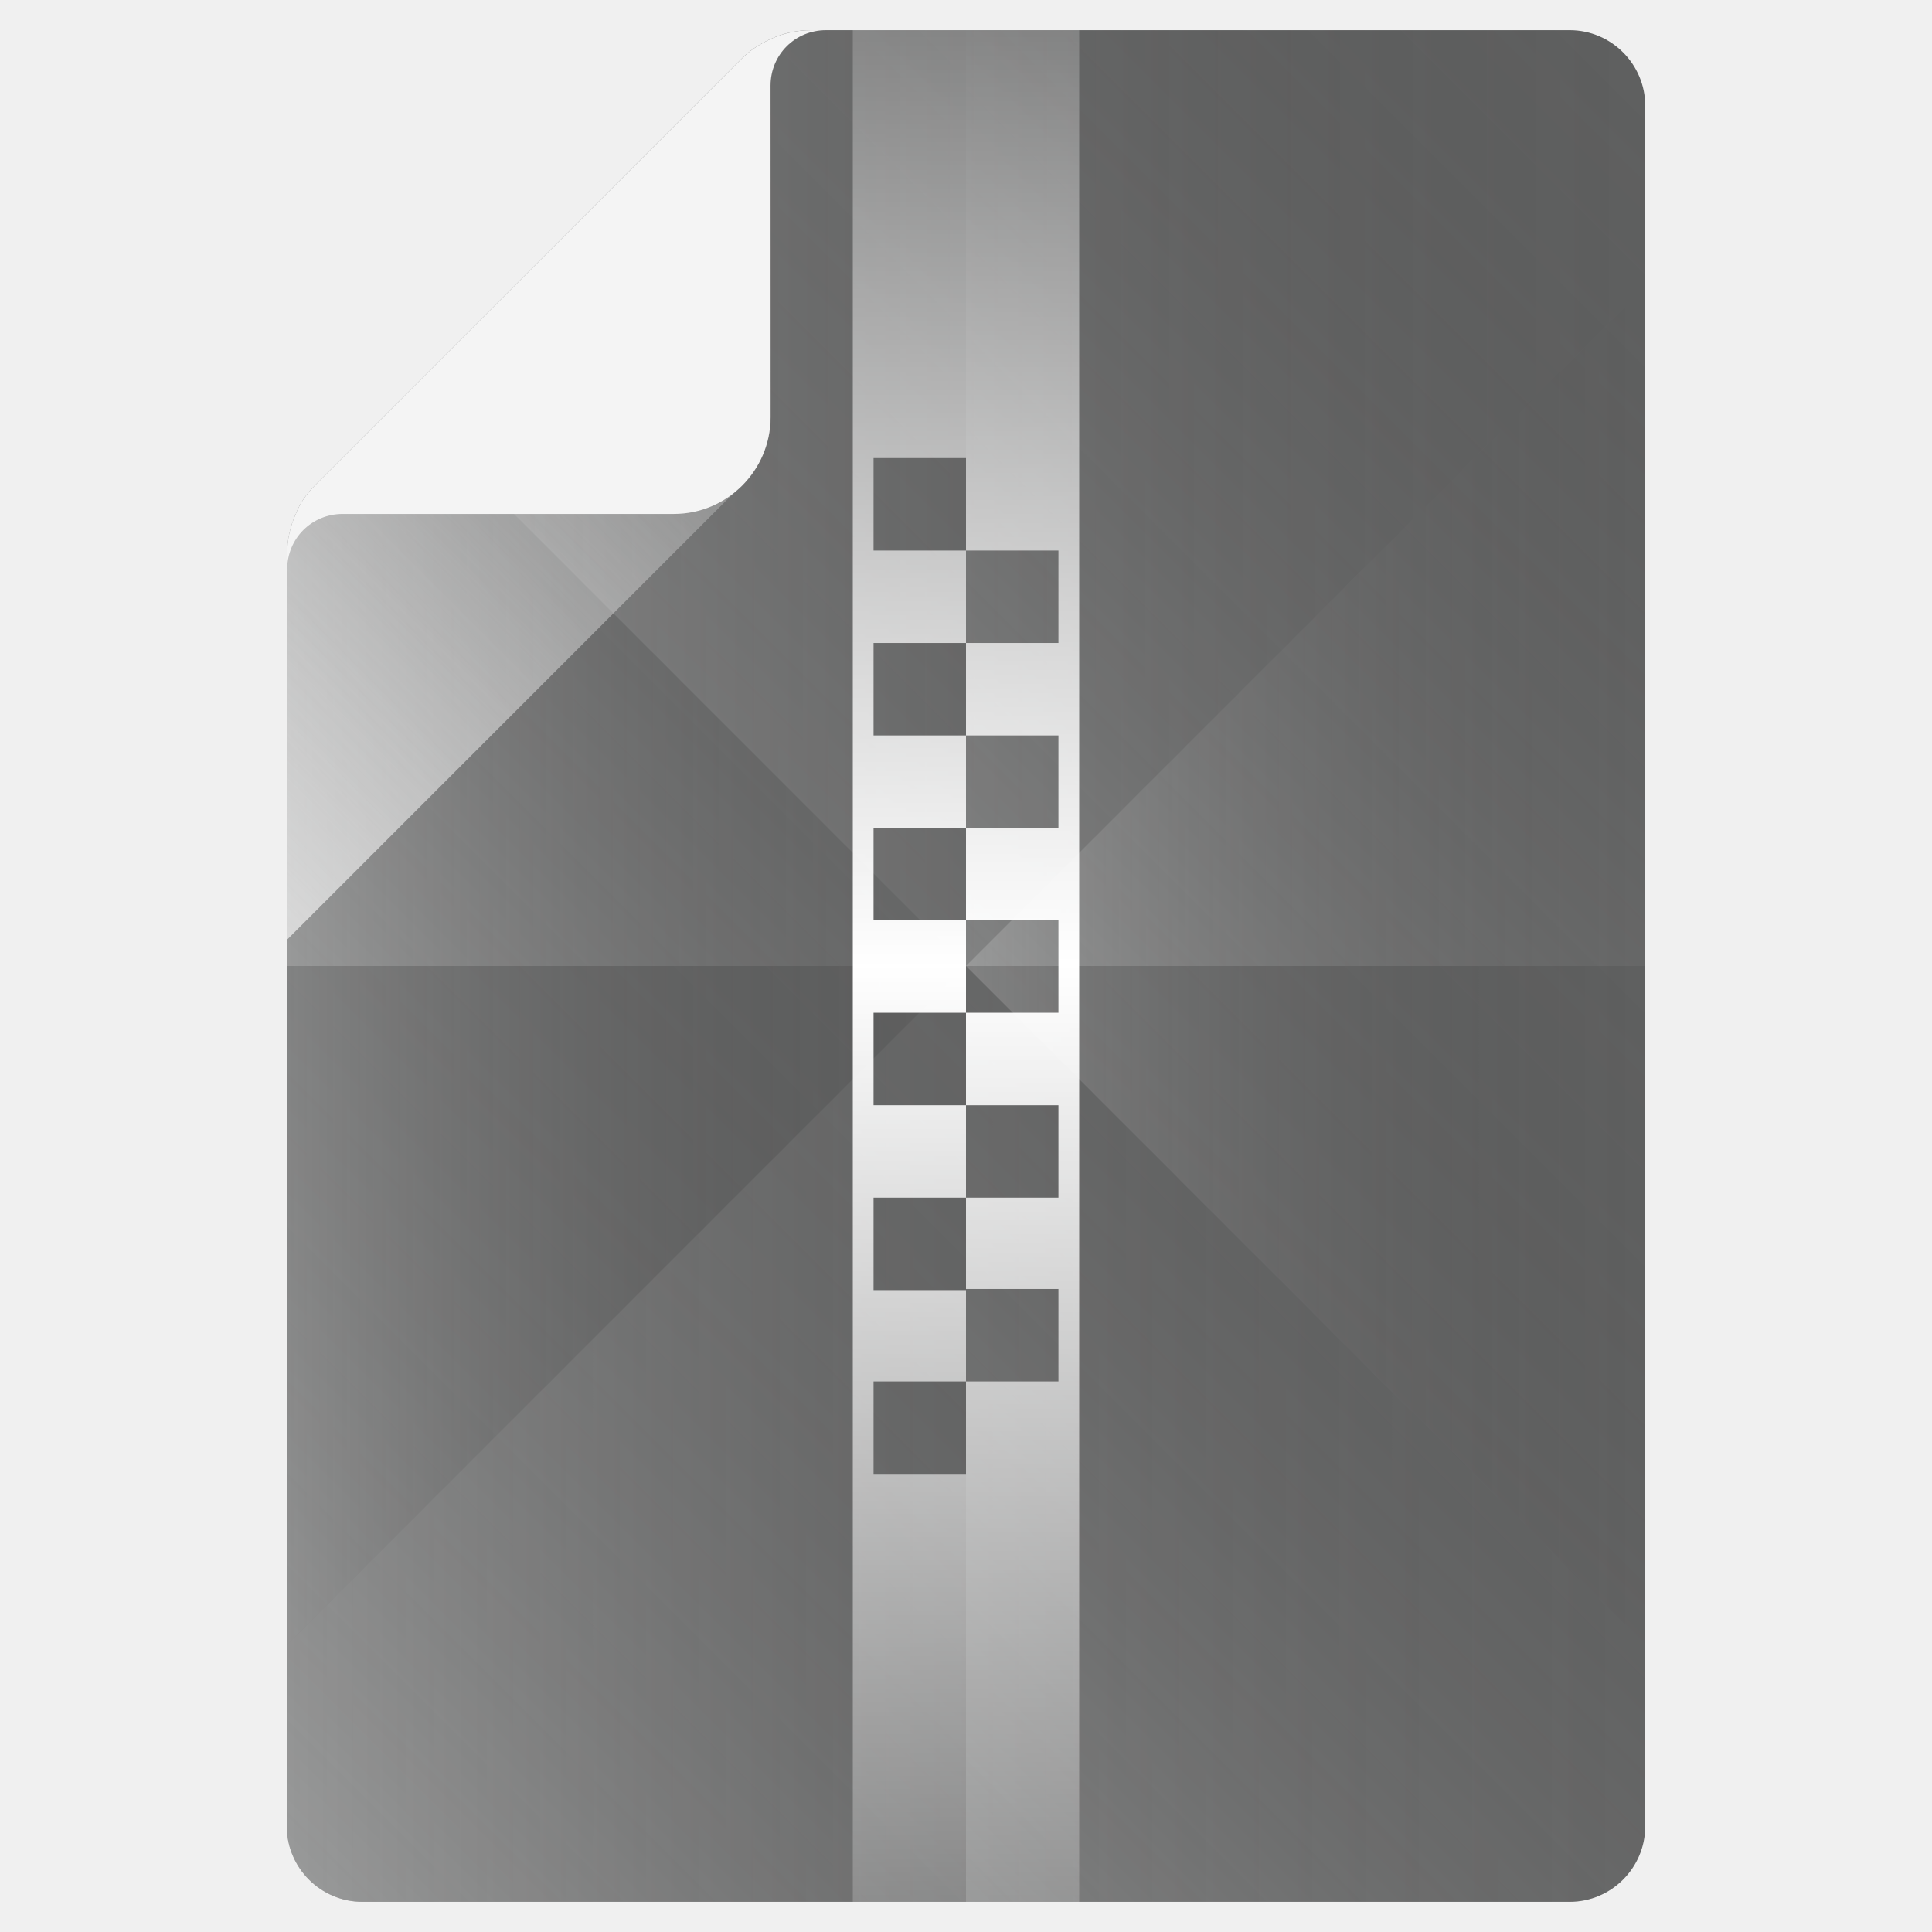
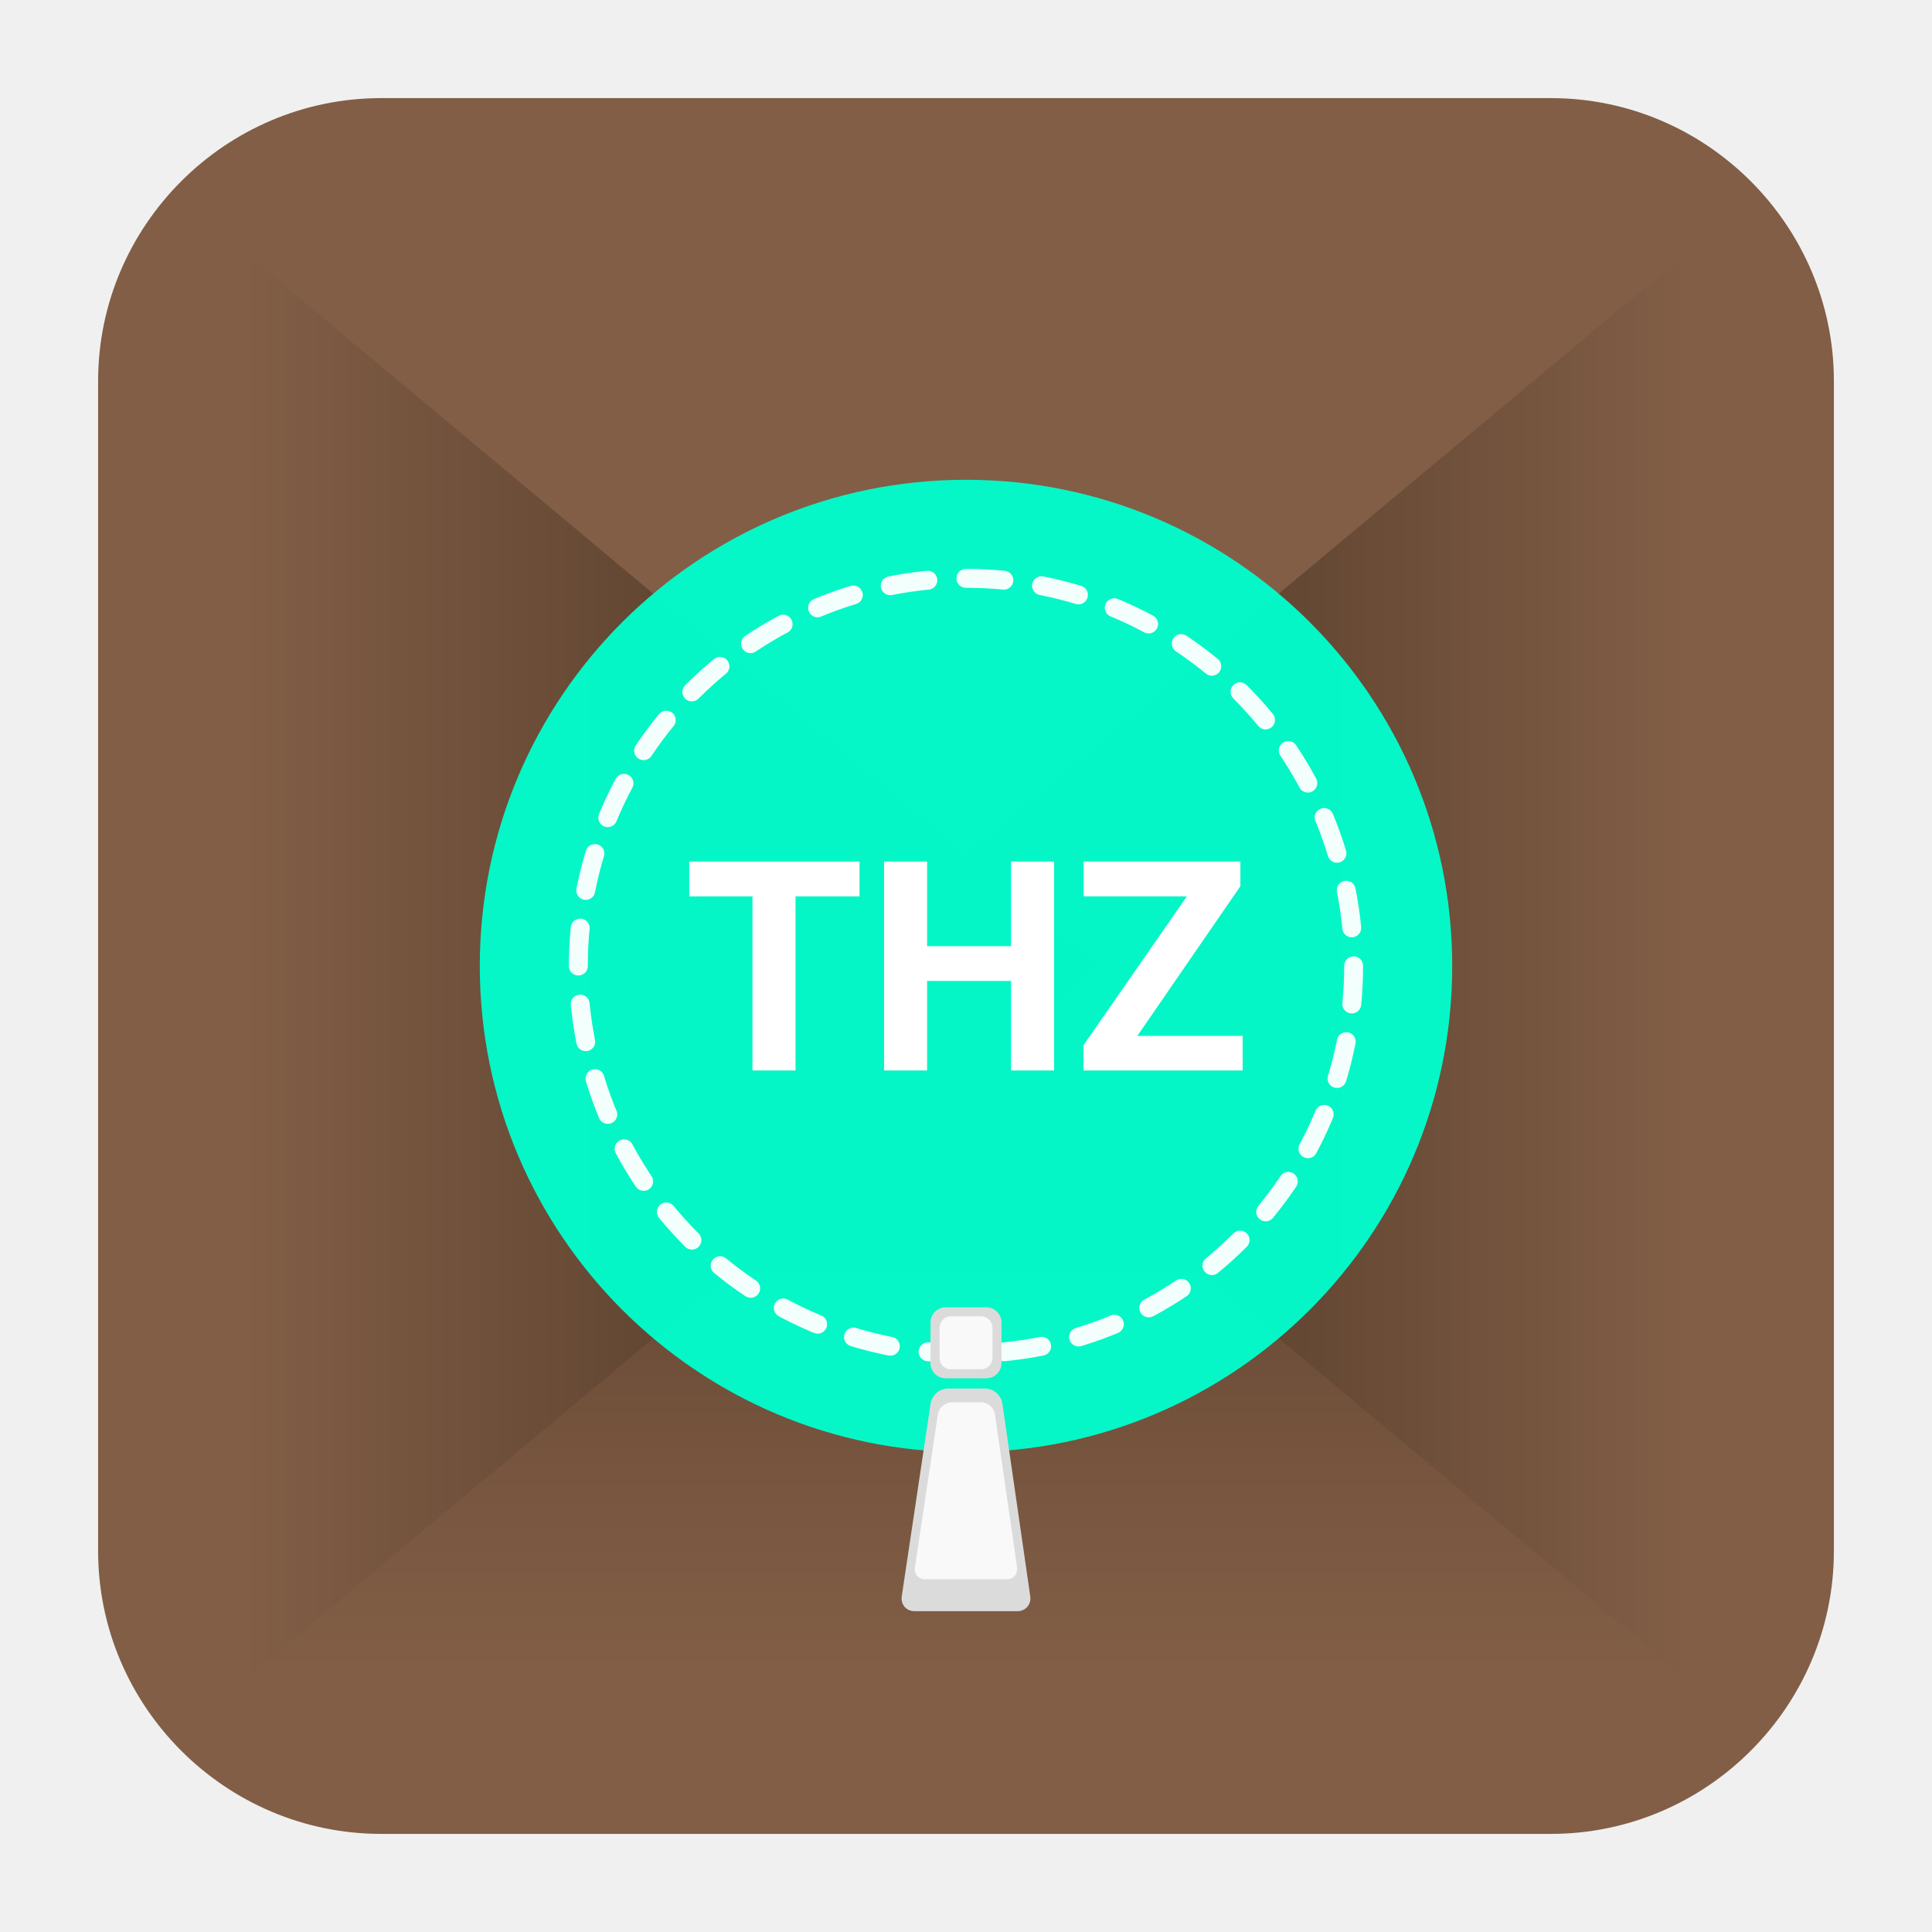
- <svg xmlns="http://www.w3.org/2000/svg" version="1.1" id="Layer_1" x="0px" y="0px" viewBox="0 0 512 512" enable-background="new 0 0 512 512" xml:space="preserve">
+ <svg xmlns="http://www.w3.org/2000/svg" version="1.1" id="Layer_2" x="0px" y="0px" viewBox="0 0 512 512" enable-background="new 0 0 512 512" xml:space="preserve">
+   <path fill="#825E46" d="M411,486H101c-41.25,0-75-33.75-75-75V101c0-41.25,33.75-75,75-75h310c41.25,0,75,33.75,75,75v310  C486,452.25,452.25,486,411,486z" />
  <g>
-     <path fill="#5F6060" d="M416,8H219h-4.1c-3.7,0-7.3,0.8-10.6,2.3c-2.8,1.3-5.4,2.9-7.6,5.1L83.5,128.6c-2.2,2.2-4,4.7-5.1,7.6   c-1.5,3.3-2.3,6.9-2.3,10.6l-0.1,5.7V484c0,11,9,20,20,20h320c11,0,20-9,20-20V28C436,17,427,8,416,8z" />
-     <g>
-       <linearGradient id="SVGID_1_" gradientUnits="userSpaceOnUse" x1="91.025" y1="271.025" x2="305.025" y2="57.025">
-         <stop offset="0" style="stop-color:#FFFFFF;stop-opacity:0.2" />
-         <stop offset="1" style="stop-color:#231F20;stop-opacity:0" />
-       </linearGradient>
-       <path fill="url(#SVGID_1_)" d="M256,256V8h-37h-4.1c-3.7,0-7.3,0.8-10.6,2.3c-2.8,1.3-5.4,2.9-7.6,5.1L83.5,128.6    c-2.2,2.2-4,4.7-5.1,7.6c-1.5,3.3-2.3,6.9-2.3,10.6l-0.1,5.7V256H256z" />
-       <linearGradient id="SVGID_2_" gradientUnits="userSpaceOnUse" x1="239" y1="239" x2="447.125" y2="30.875">
-         <stop offset="0" style="stop-color:#FFFFFF;stop-opacity:0.2" />
-         <stop offset="1" style="stop-color:#231F20;stop-opacity:0" />
-       </linearGradient>
-       <path fill="url(#SVGID_2_)" d="M416,8H256v248h180V28C436,17,427,8,416,8z" />
-       <linearGradient id="SVGID_3_" gradientUnits="userSpaceOnUse" x1="64.875" y1="481.125" x2="273" y2="273">
-         <stop offset="0" style="stop-color:#FFFFFF;stop-opacity:0.2" />
-         <stop offset="1" style="stop-color:#231F20;stop-opacity:0" />
-       </linearGradient>
-       <path fill="url(#SVGID_3_)" d="M76,484c0,11,9,20,20,20h160V256H76V484z" />
-       <linearGradient id="SVGID_4_" gradientUnits="userSpaceOnUse" x1="236.062" y1="484.062" x2="450.062" y2="270.062">
-         <stop offset="0" style="stop-color:#FFFFFF;stop-opacity:0.2" />
-         <stop offset="1" style="stop-color:#231F20;stop-opacity:0" />
-       </linearGradient>
-       <path fill="url(#SVGID_4_)" d="M256,256v248h160c11,0,20-9,20-20V256H256z" />
-     </g>
-     <g>
-       <linearGradient id="SVGID_5_" gradientUnits="userSpaceOnUse" x1="76" y1="271.025" x2="256" y2="271.025">
-         <stop offset="0" style="stop-color:#FFFFFF;stop-opacity:0.2" />
-         <stop offset="1" style="stop-color:#231F20;stop-opacity:0" />
-       </linearGradient>
-       <path fill="url(#SVGID_5_)" d="M256,256L106,106l-22.5,22.5c-2.2,2.2-4,4.7-5.1,7.6c-1.5,3.3-2.3,6.9-2.3,10.6l-0.1,5.7V436    L256,256z" />
-       <linearGradient id="SVGID_6_" gradientUnits="userSpaceOnUse" x1="106.05" y1="132" x2="436" y2="132">
-         <stop offset="0" style="stop-color:#FFFFFF;stop-opacity:0.2" />
-         <stop offset="1" style="stop-color:#231F20;stop-opacity:0" />
-       </linearGradient>
-       <path fill="url(#SVGID_6_)" d="M256,256L436,76V28c0-11-9-20-20-20H219h-4.1c-3.7,0-7.3,0.8-10.6,2.3c-2.8,1.3-5.4,2.9-7.6,5.1    L106,106L256,256z" />
-       <linearGradient id="SVGID_7_" gradientUnits="userSpaceOnUse" x1="76" y1="380" x2="436" y2="380">
-         <stop offset="0" style="stop-color:#FFFFFF;stop-opacity:0.2" />
-         <stop offset="1" style="stop-color:#231F20;stop-opacity:0" />
-       </linearGradient>
-       <path fill="url(#SVGID_7_)" d="M436,484v-48L256,256L76,436v48c0,11,9,20,20,20h320C427,504,436,495,436,484z" />
-       <linearGradient id="SVGID_8_" gradientUnits="userSpaceOnUse" x1="256" y1="256" x2="436" y2="256">
-         <stop offset="0" style="stop-color:#FFFFFF;stop-opacity:0.2" />
-         <stop offset="1" style="stop-color:#231F20;stop-opacity:0" />
-       </linearGradient>
-       <polygon fill="url(#SVGID_8_)" points="436,436 436,76 256,256   " />
-     </g>
-     <linearGradient id="SVGID_9_" gradientUnits="userSpaceOnUse" x1="95.8" y1="-70.4" x2="462.7" y2="-437.3" gradientTransform="matrix(0.5 0 0 0.5 0 256)">
-       <stop offset="0" style="stop-color:#F4F4F4" />
-       <stop offset="1" style="stop-color:#F4F4F4;stop-opacity:0" />
+     <linearGradient id="SVGID_1_" gradientUnits="userSpaceOnUse" x1="256" y1="443.014" x2="256" y2="227.272">
+       <stop offset="0" style="stop-color:#825E46" />
+       <stop offset="0.329" style="stop-color:#73523C" />
+       <stop offset="0.962" style="stop-color:#4B3423" />
+       <stop offset="1" style="stop-color:#483221" />
    </linearGradient>
-     <path opacity="0.7" fill="url(#SVGID_9_)" enable-background="new    " d="M196.7,15.6L83.5,128.8c-2.2,2.2-4,4.7-5.1,7.6   c-1.5,3.3-2.3,6.9-2.3,10.6v102l120.6-120.6c4.9-4.9,7.6-11.3,7.6-18.1v-100C201.5,11.6,198.9,13.4,196.7,15.6z" />
-     <path fill="#F4F4F4" d="M214.9,8c-3.7,0-7.3,0.8-10.6,2.3c-2.8,1.3-5.4,2.9-7.6,5.1L83.5,128.6c-2.2,2.2-4,4.7-5.1,7.6   c-1.5,3.3-2.3,6.9-2.3,10.6v4.1c0-8.2,6.5-14.7,14.7-14.7h87.8c14.1,0,25.6-11.5,25.6-25.6V22.7c0-8.2,6.5-14.7,14.7-14.7H214.9z" />
+     <polygon fill="url(#SVGID_1_)" points="68.934,443.014 256,227.272 443.066,443.014  " />
+     <linearGradient id="SVGID_2_" gradientUnits="userSpaceOnUse" x1="220.708" y1="256" x2="447.57" y2="256">
+       <stop offset="0" style="stop-color:#483221" />
+       <stop offset="0.312" style="stop-color:#563D2A" />
+       <stop offset="0.902" style="stop-color:#7B5942" />
+       <stop offset="1" style="stop-color:#825E46" />
+     </linearGradient>
+     <polygon fill="url(#SVGID_2_)" points="447.57,445.439 220.708,256 447.57,66.561  " />
+     <linearGradient id="SVGID_3_" gradientUnits="userSpaceOnUse" x1="64.43" y1="256" x2="291.292" y2="256">
+       <stop offset="0" style="stop-color:#825E46" />
+       <stop offset="0.098" style="stop-color:#7B5942" />
+       <stop offset="0.688" style="stop-color:#563D2A" />
+       <stop offset="1" style="stop-color:#483221" />
+     </linearGradient>
+     <polygon fill="url(#SVGID_3_)" points="64.43,445.439 291.292,256 64.43,66.561  " />
  </g>
  <g display="none">
-     <rect x="231.5" y="107.4" display="inline" fill="#FFFFFF" width="24.5" height="24.5" />
-     <rect x="231.5" y="156.4" display="inline" fill="#FFFFFF" width="24.5" height="24.5" />
-     <rect x="231.5" y="205.4" display="inline" fill="#FFFFFF" width="24.5" height="24.5" />
-     <rect x="231.5" y="254.4" display="inline" fill="#FFFFFF" width="24.5" height="24.5" />
+     <g display="inline" opacity="0.95" enable-background="new    ">
+       <circle opacity="0.95" fill="#F45C08" enable-background="new    " cx="256" cy="250.081" r="129.794" />
+       <path fill="#FFFFFF" d="M253.249,352.989c-0.008,0-0.017,0-0.025,0c-3.367-0.033-6.762-0.127-10.088-0.279    c-1.399-0.063-2.482-1.25-2.418-2.649c0.064-1.4,1.229-2.492,2.65-2.418c3.266,0.149,6.599,0.241,9.906,0.273    c1.401,0.014,2.525,1.16,2.512,2.561C255.771,351.869,254.638,352.989,253.249,352.989z M265.239,352.852    c-1.361,0-2.488-1.081-2.533-2.452c-0.046-1.4,1.051-2.573,2.451-2.62c3.326-0.11,6.65-0.28,9.881-0.507    c1.401-0.095,2.61,0.955,2.708,2.353c0.098,1.397-0.956,2.61-2.353,2.708c-3.292,0.231-6.68,0.404-10.067,0.517    C265.296,352.852,265.268,352.852,265.239,352.852z M231.291,351.894c-0.078,0-0.156-0.003-0.235-0.011    c-3.416-0.314-6.794-0.698-10.04-1.138c-1.388-0.189-2.36-1.467-2.171-2.855c0.189-1.388,1.471-2.36,2.855-2.172    c3.173,0.432,6.477,0.806,9.821,1.115c1.395,0.128,2.421,1.363,2.293,2.757C233.693,350.906,232.587,351.894,231.291,351.894z     M287.151,351.215c-1.266,0-2.361-0.946-2.516-2.235c-0.166-1.391,0.826-2.653,2.217-2.82c3.344-0.4,6.631-0.872,9.77-1.402    c1.386-0.237,2.691,0.698,2.924,2.078c0.234,1.382-0.697,2.691-2.078,2.924c-3.22,0.544-6.59,1.027-10.014,1.438    C287.353,351.209,287.251,351.215,287.151,351.215z M209.534,348.793c-0.165,0-0.334-0.016-0.503-0.05    c-3.47-0.699-6.799-1.483-9.896-2.332c-1.351-0.371-2.146-1.767-1.775-3.117c0.371-1.351,1.769-2.143,3.117-1.775    c2.985,0.818,6.199,1.576,9.555,2.251c1.373,0.276,2.262,1.614,1.986,2.987C211.776,347.962,210.717,348.793,209.534,348.793z     M308.789,347.387c-1.14,0-2.177-0.775-2.461-1.932c-0.334-1.36,0.497-2.735,1.858-3.068c3.344-0.821,6.502-1.735,9.388-2.714    c1.329-0.452,2.766,0.26,3.217,1.586s-0.26,2.767-1.586,3.217c-3.023,1.026-6.323,1.981-9.808,2.837    C309.193,347.362,308.989,347.387,308.789,347.387z M188.448,342.678c-0.323,0-0.651-0.062-0.968-0.193    c-3.53-1.46-6.654-3.065-9.286-4.773c-1.175-0.762-1.51-2.333-0.748-3.508c0.762-1.176,2.334-1.509,3.508-0.748    c2.373,1.539,5.221,2.999,8.465,4.341c1.294,0.536,1.91,2.019,1.374,3.313C190.388,342.087,189.444,342.678,188.448,342.678z     M329.406,339.911c-0.9,0-1.772-0.48-2.231-1.326c-0.668-1.232-0.212-2.771,1.018-3.44c3.085-1.675,5.608-3.484,7.498-5.373    c0.991-0.991,2.596-0.991,3.587,0c0.991,0.991,0.991,2.596,0,3.587c-2.235,2.235-5.15,4.336-8.663,6.245    C330.23,339.812,329.815,339.911,329.406,339.911z M171.032,329.843c-0.809,0-1.604-0.385-2.095-1.104    c-1.773-2.591-3.44-5.693-4.954-9.222c-0.552-1.288,0.043-2.779,1.331-3.332c1.288-0.55,2.778,0.044,3.331,1.331    c1.385,3.227,2.892,6.04,4.479,8.358c0.791,1.156,0.495,2.735-0.66,3.526C172.024,329.7,171.526,329.843,171.032,329.843z     M344.18,324.313c-0.379,0-0.765-0.086-1.128-0.267c-1.254-0.624-1.766-2.146-1.141-3.4c1.305-2.623,2.535-5.626,3.657-8.926    c0.452-1.326,1.892-2.038,3.218-1.585c1.327,0.451,2.036,1.891,1.585,3.218c-1.195,3.513-2.514,6.727-3.919,9.552    C346.009,323.797,345.112,324.313,344.18,324.313z M162.372,309.739c-1.106,0-2.123-0.729-2.439-1.847    c-0.872-3.081-1.68-6.407-2.401-9.885c-0.284-1.372,0.597-2.715,1.969-2.999c1.369-0.281,2.714,0.597,2.998,1.969    c0.697,3.36,1.476,6.568,2.315,9.534c0.382,1.347-0.402,2.749-1.75,3.131C162.833,309.707,162.601,309.739,162.372,309.739z     M351.217,303.533c-0.189,0-0.381-0.022-0.574-0.066c-1.365-0.316-2.215-1.678-1.899-3.043c0.705-3.047,1.351-6.293,1.92-9.652    c0.235-1.38,1.545-2.311,2.925-2.077c1.381,0.234,2.31,1.544,2.077,2.925c-0.586,3.457-1.251,6.804-1.98,9.947    C353.414,302.741,352.371,303.533,351.217,303.533z M157.977,288.212c-1.244,0-2.33-0.915-2.509-2.183    c-0.456-3.238-0.853-6.614-1.182-10.037c-0.134-1.395,0.888-2.633,2.283-2.767c1.395-0.13,2.633,0.888,2.767,2.282    c0.322,3.349,0.71,6.651,1.155,9.815c0.195,1.387-0.771,2.67-2.158,2.865C158.213,288.204,158.094,288.212,157.977,288.212z     M354.82,281.856c-0.093,0-0.188-0.005-0.283-0.016c-1.392-0.155-2.396-1.409-2.24-2.801c0.357-3.209,0.656-6.523,0.89-9.851    c0.098-1.398,1.305-2.452,2.709-2.352c1.397,0.099,2.45,1.311,2.352,2.709c-0.239,3.395-0.545,6.778-0.91,10.055    C357.194,280.897,356.095,281.856,354.82,281.856z M155.947,266.326c-1.344,0-2.465-1.055-2.531-2.412    c-0.163-3.321-0.269-6.712-0.314-10.077c-0.018-1.401,1.102-2.551,2.503-2.57c0.011,0,0.023,0,0.034,0    c1.386,0,2.518,1.114,2.536,2.503c0.044,3.305,0.147,6.635,0.308,9.895c0.069,1.399-1.01,2.589-2.409,2.658    C156.031,266.325,155.989,266.326,155.947,266.326z M356.291,259.924c-0.022,0-0.045,0-0.067-0.001    c-1.4-0.037-2.506-1.201-2.469-2.602c0.062-2.397,0.094-4.833,0.094-7.241c0.001-0.89-0.003-1.776-0.012-2.662    c-0.014-1.401,1.111-2.548,2.511-2.562c0.009,0,0.018,0,0.027,0c1.389,0,2.522,1.119,2.535,2.511    c0.009,0.905,0.013,1.81,0.012,2.716c0,2.448-0.033,4.929-0.096,7.37C358.79,258.832,357.662,259.924,356.291,259.924z     M155.736,244.346c-0.025,0-0.051-0.001-0.076-0.001c-1.4-0.041-2.502-1.21-2.461-2.61c0.1-3.373,0.261-6.763,0.481-10.075    c0.093-1.398,1.306-2.454,2.699-2.363c1.398,0.093,2.456,1.301,2.363,2.699c-0.216,3.25-0.375,6.577-0.472,9.889    C158.23,243.259,157.103,244.346,155.736,244.346z M355.999,237.945c-1.34,0-2.459-1.049-2.53-2.402    c-0.177-3.337-0.416-6.658-0.71-9.87c-0.128-1.395,0.9-2.63,2.295-2.757c1.392-0.12,2.63,0.9,2.756,2.295    c0.3,3.276,0.544,6.662,0.724,10.064c0.074,1.398-0.999,2.593-2.398,2.667C356.09,237.944,356.045,237.945,355.999,237.945z     M157.293,222.421c-0.097,0-0.195-0.005-0.294-0.017c-1.392-0.161-2.389-1.419-2.229-2.81c0.395-3.426,0.863-6.796,1.391-10.017    c0.226-1.383,1.529-2.321,2.913-2.094c1.383,0.226,2.32,1.531,2.094,2.913c-0.515,3.143-0.971,6.433-1.358,9.779    C159.661,221.468,158.564,222.421,157.293,222.421z M353.881,216.07c-1.239,0-2.323-0.909-2.507-2.172    c-0.49-3.367-1.052-6.636-1.67-9.715c-0.275-1.374,0.614-2.71,1.987-2.986c1.375-0.271,2.711,0.614,2.986,1.987    c0.636,3.168,1.214,6.526,1.716,9.983c0.202,1.386-0.758,2.673-2.144,2.875C354.126,216.061,354.002,216.07,353.881,216.07z     M161.006,200.764c-0.195,0-0.393-0.022-0.591-0.07c-1.362-0.325-2.203-1.693-1.879-3.056c0.831-3.486,1.758-6.791,2.754-9.823    c0.437-1.332,1.872-2.058,3.201-1.618c1.331,0.437,2.056,1.87,1.618,3.201c-0.952,2.9-1.84,6.068-2.639,9.418    C163.193,199.98,162.154,200.764,161.006,200.764z M349.358,194.571c-1.099,0-2.111-0.719-2.434-1.827    c-0.97-3.328-2.04-6.416-3.18-9.18c-0.535-1.294,0.081-2.778,1.376-3.312c1.3-0.534,2.779,0.083,3.312,1.377    c1.21,2.931,2.341,6.193,3.363,9.695c0.391,1.344-0.38,2.753-1.725,3.145C349.832,194.539,349.593,194.571,349.358,194.571z     M168.252,180.065c-0.394,0-0.794-0.092-1.167-0.286c-1.243-0.645-1.727-2.177-1.081-3.42c1.828-3.521,3.842-6.479,5.982-8.792    c0.952-1.027,2.556-1.089,3.585-0.139c1.028,0.952,1.09,2.556,0.139,3.585c-1.833,1.981-3.584,4.566-5.205,7.684    C170.054,179.566,169.169,180.065,168.252,180.065z M340.417,174.603c-0.786,0-1.56-0.364-2.056-1.049    c-0.863-1.191-1.762-2.256-2.67-3.164c-1.077-1.077-2.369-2.137-3.841-3.149c-1.154-0.793-1.448-2.372-0.654-3.527    c0.795-1.155,2.373-1.447,3.527-0.653c1.728,1.187,3.26,2.446,4.556,3.742c1.097,1.097,2.171,2.367,3.19,3.776    c0.822,1.134,0.569,2.72-0.566,3.542C341.453,174.447,340.933,174.603,340.417,174.603z M183.514,164.84    c-0.917,0-1.803-0.499-2.255-1.371c-0.644-1.244-0.158-2.774,1.086-3.419c2.794-1.447,5.997-2.807,9.517-4.042    c1.322-0.465,2.77,0.232,3.233,1.554c0.464,1.322-0.232,2.769-1.554,3.233c-3.297,1.157-6.279,2.422-8.864,3.76    C184.305,164.748,183.907,164.84,183.514,164.84z M322.657,162.195c-0.313,0-0.631-0.058-0.939-0.181    c-2.783-1.111-5.885-2.153-9.22-3.099c-1.347-0.382-2.13-1.785-1.748-3.132c0.382-1.347,1.782-2.131,3.133-1.748    c3.501,0.994,6.77,2.093,9.716,3.269c1.301,0.519,1.935,1.994,1.416,3.296C324.618,161.59,323.665,162.195,322.657,162.195z     M204.214,157.606c-1.148,0-2.188-0.784-2.466-1.949c-0.324-1.363,0.517-2.731,1.88-3.055c3.136-0.747,6.482-1.431,9.942-2.034    c1.386-0.238,2.694,0.684,2.934,2.063c0.24,1.38-0.684,2.694-2.063,2.934c-3.359,0.585-6.602,1.248-9.638,1.971    C204.605,157.584,204.408,157.606,204.214,157.606z M301.525,156.254c-0.161,0-0.325-0.015-0.489-0.048    c-3.091-0.603-6.363-1.15-9.724-1.624c-1.387-0.196-2.352-1.479-2.157-2.866c0.195-1.387,1.472-2.347,2.866-2.157    c3.448,0.486,6.809,1.048,9.988,1.668c1.374,0.269,2.271,1.601,2.003,2.975C303.775,155.414,302.714,156.254,301.525,156.254z     M225.872,153.899c-1.271,0-2.368-0.953-2.517-2.247c-0.161-1.392,0.838-2.649,2.23-2.809c3.269-0.376,6.652-0.695,10.053-0.946    c1.402-0.109,2.613,0.946,2.716,2.343c0.103,1.397-0.946,2.613-2.343,2.716c-3.333,0.246-6.646,0.558-9.847,0.926    C226.067,153.894,225.969,153.899,225.872,153.899z M279.755,153.253c-0.074,0-0.15-0.003-0.225-0.01    c-3.23-0.284-6.552-0.512-9.874-0.676c-1.399-0.069-2.477-1.26-2.408-2.659c0.069-1.399,1.268-2.485,2.659-2.408    c3.385,0.168,6.773,0.4,10.066,0.69c1.396,0.123,2.427,1.353,2.305,2.749C282.162,152.259,281.055,153.253,279.755,153.253z     M247.796,152.351c-1.366,0-2.494-1.087-2.534-2.462c-0.041-1.4,1.061-2.569,2.461-2.61c3.322-0.097,6.716-0.135,10.083-0.115    c1.401,0.008,2.529,1.15,2.522,2.551c-0.008,1.396-1.142,2.522-2.536,2.522c-0.005,0-0.01,0-0.015,0    c-3.31-0.019-6.642,0.018-9.904,0.113C247.847,152.35,247.822,152.351,247.796,152.351z" />
+     </g>
    <g display="inline">
-       <rect x="256" y="131.9" fill="#FFFFFF" width="24.5" height="24.5" />
-       <rect x="256" y="180.9" fill="#FFFFFF" width="24.5" height="24.5" />
-       <rect x="256" y="229.9" fill="#FFFFFF" width="24.5" height="24.5" />
-       <rect x="256" y="278.9" fill="#FFFFFF" width="24.5" height="24.5" />
-     </g>
-     <rect x="231.5" y="303.4" display="inline" fill="#FFFFFF" width="24.5" height="24.5" />
-     <rect x="256" y="327.6" display="inline" fill="#FFFFFF" width="24.5" height="24.5" />
-     <rect x="231.5" y="352.1" display="inline" fill="#FFFFFF" width="24.5" height="24.5" />
-   </g>
-   <rect x="226" y="8" display="none" fill="#FFFFFF" width="60" height="496" />
-   <linearGradient id="SVGID_10_" gradientUnits="userSpaceOnUse" x1="256" y1="504" x2="256" y2="8">
-     <stop offset="0" style="stop-color:#FFFFFF;stop-opacity:0.2" />
-     <stop offset="0.5" style="stop-color:#FFFFFF" />
-     <stop offset="1" style="stop-color:#FFFFFF;stop-opacity:0.2" />
-   </linearGradient>
-   <path fill="url(#SVGID_10_)" d="M226,8v496h60V8H226z M280.5,170.4H256v24.5h24.5v24.5H256v24.5h24.5v24.5H256v24.5h24.5v24.5H256  v24.2h24.5v24.5H256v24.5h-24.5v-24.5H256v-24.2h-24.5v-24.5H256v-24.5h-24.5v-24.5H256v-24.5h-24.5v-24.5H256v-24.5h-24.5v-24.5  H256v-24.5h-24.5v-24.5H256v24.5h24.5V170.4z" />
-   <g id="g108" display="none">
-     <g id="g146" transform="translate(270.7294,111.5949)" display="inline">
-       <path id="path148" fill="#DBDBDB" d="M4,376.9c0.4,2.4-1.4,4.4-3.8,4.4h-29.8c-2.4,0-4.1-2-3.8-4.4l8.4-56.1    c0.4-2.4,2.6-4.4,5.1-4.4h10.8c2.4,0,4.7,1.9,5,4.4L4,376.9z" />
-     </g>
-     <g id="g150" transform="translate(264.1354,165.0223)" display="inline">
-       <path id="path152" fill="#DBDBDB" d="M2.2,255.7c0,2.4-2,4.4-4.4,4.4H-14c-2.4,0-4.4-2-4.4-4.4v-11.9c0-2.4,2-4.4,4.4-4.4h11.9    c2.4,0,4.4,2,4.4,4.4v11.9H2.2z" />
-     </g>
-     <g id="g154" transform="translate(262.0619,166.2135)" display="inline">
-       <path id="path156" fill="#F9F9F9" d="M1.7,253c0,1.8-1.4,3.2-3.2,3.2h-8.9c-1.8,0-3.2-1.4-3.2-3.2v-8.9c0-1.8,1.4-3.2,3.2-3.2h8.9    c1.8,0,3.2,1.4,3.2,3.2V253z" />
-     </g>
-     <g id="g158" transform="translate(267.7075,118.2056)" display="inline">
-       <path id="path160" fill="#F9F9F9" d="M3.2,361.9c0.3,1.9-1.1,3.5-3,3.5h-23.8c-1.9,0-3.2-1.5-2.9-3.5l6.6-44.6    c0.3-1.9,2.1-3.4,4-3.4h8.6c1.9,0,3.7,1.6,4,3.4L3.2,361.9z" />
+       <path fill="#DBDBDB" d="M273.028,417.025c0.315,2.179-1.228,3.961-3.429,3.961h-27.215c-2.201,0-3.736-1.781-3.41-3.958    l7.651-51.098c0.326-2.177,2.394-3.958,4.595-3.958h9.841c2.201,0,4.26,1.782,4.575,3.961L273.028,417.025z" />
+       <g>
+         <path fill="#DBDBDB" d="M265.405,355.259c0,2.201-1.801,4.002-4.002,4.002h-10.806c-2.201,0-4.002-1.801-4.002-4.002v-10.806     c0-2.201,1.801-4.002,4.002-4.002h10.806c2.201,0,4.002,1.801,4.002,4.002V355.259z" />
+         <path fill="#F9F9F9" d="M263.008,353.882c0,1.64-1.342,2.982-2.982,2.982h-8.052c-1.64,0-2.982-1.342-2.982-2.982v-8.052     c0-1.64,1.342-2.982,2.982-2.982h8.052c1.64,0,2.982,1.342,2.982,2.982V353.882z" />
+       </g>
+       <path fill="#F9F9F9" d="M269.535,409.383c0.251,1.732-0.976,3.148-2.726,3.148h-21.632c-1.75,0-2.969-1.416-2.71-3.146    l6.081-40.615c0.259-1.73,1.903-3.146,3.652-3.146h7.822c1.75,0,3.386,1.417,3.637,3.148L269.535,409.383z" />
    </g>
  </g>
+   <circle opacity="0.95" fill="#00FFCE" enable-background="new    " cx="256" cy="256" r="128.85" />
+   <g opacity="0.95" enable-background="new    ">
+     <circle fill="none" stroke="#FFFFFF" stroke-width="5" stroke-linecap="round" stroke-linejoin="round" stroke-dasharray="10.086,10.086" cx="256" cy="256" r="102.73" />
+   </g>
+   <g>
+     <path fill="#DBDBDB" d="M273.028,423.025c0.315,2.179-1.228,3.961-3.429,3.961h-27.215c-2.201,0-3.736-1.781-3.41-3.958   l7.651-51.098c0.326-2.177,2.394-3.958,4.595-3.958h9.841c2.201,0,4.26,1.782,4.575,3.961L273.028,423.025z" />
+     <g>
+       <path fill="#DBDBDB" d="M265.405,361.259c0,2.201-1.801,4.002-4.002,4.002h-10.806c-2.201,0-4.002-1.801-4.002-4.002v-10.806    c0-2.201,1.801-4.002,4.002-4.002h10.806c2.201,0,4.002,1.801,4.002,4.002V361.259z" />
+       <path fill="#F9F9F9" d="M263.008,359.882c0,1.64-1.342,2.982-2.982,2.982h-8.052c-1.64,0-2.982-1.342-2.982-2.982v-8.052    c0-1.64,1.342-2.982,2.982-2.982h8.052c1.64,0,2.982,1.342,2.982,2.982V359.882z" />
+     </g>
+     <path fill="#F9F9F9" d="M269.535,415.383c0.251,1.732-0.976,3.148-2.726,3.148h-21.632c-1.75,0-2.969-1.416-2.71-3.146   l6.081-40.615c0.259-1.73,1.903-3.146,3.652-3.146h7.822c1.75,0,3.386,1.417,3.637,3.148L269.535,415.383z" />
+   </g>
+   <g>
+     <path fill="#FFFFFF" d="M227.782,237.556h-16.961v46.13h-11.409v-46.13h-16.733v-9.241h45.104V237.556z" />
+     <path fill="#FFFFFF" d="M279.351,283.686h-11.409v-23.73h-22.248v23.73h-11.409v-55.371h11.409v22.438h22.248v-22.438h11.409   V283.686z" />
+     <path fill="#FFFFFF" d="M301.408,274.521h27.914v9.165h-42.175v-6.693l27.382-39.437h-27.344v-9.241h41.528v6.541L301.408,274.521z   " />
+   </g>
</svg>
